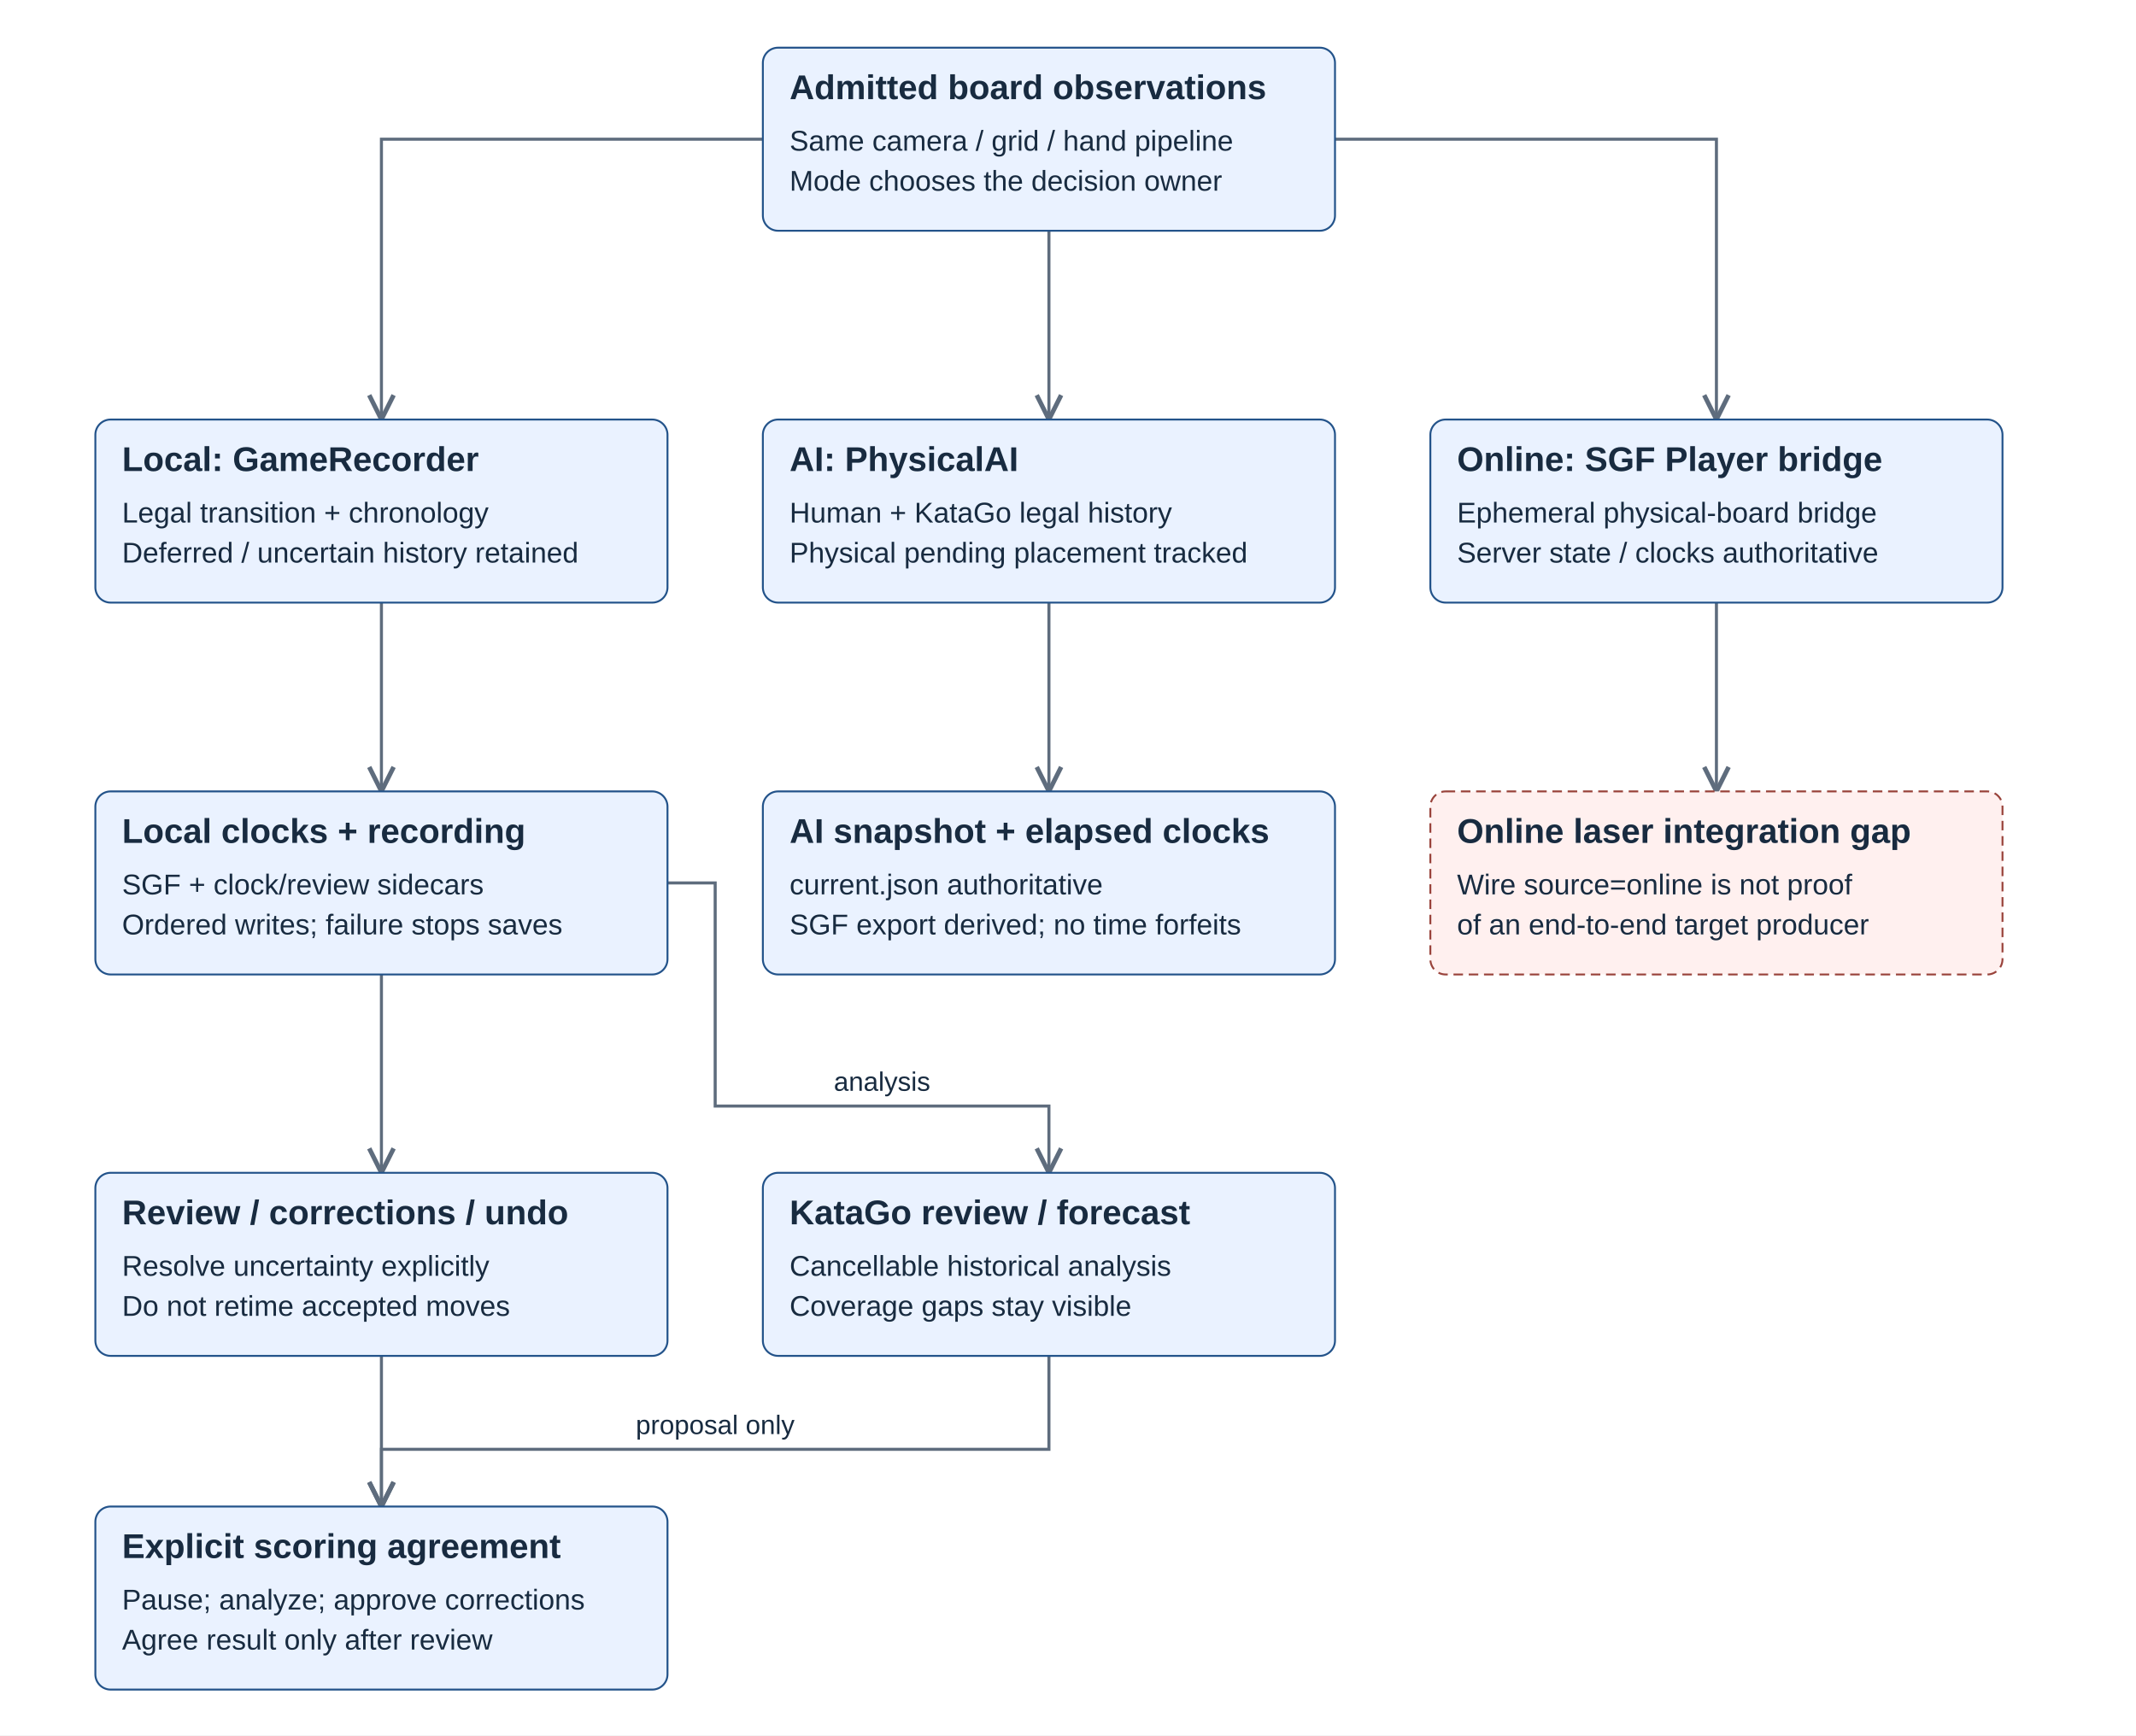
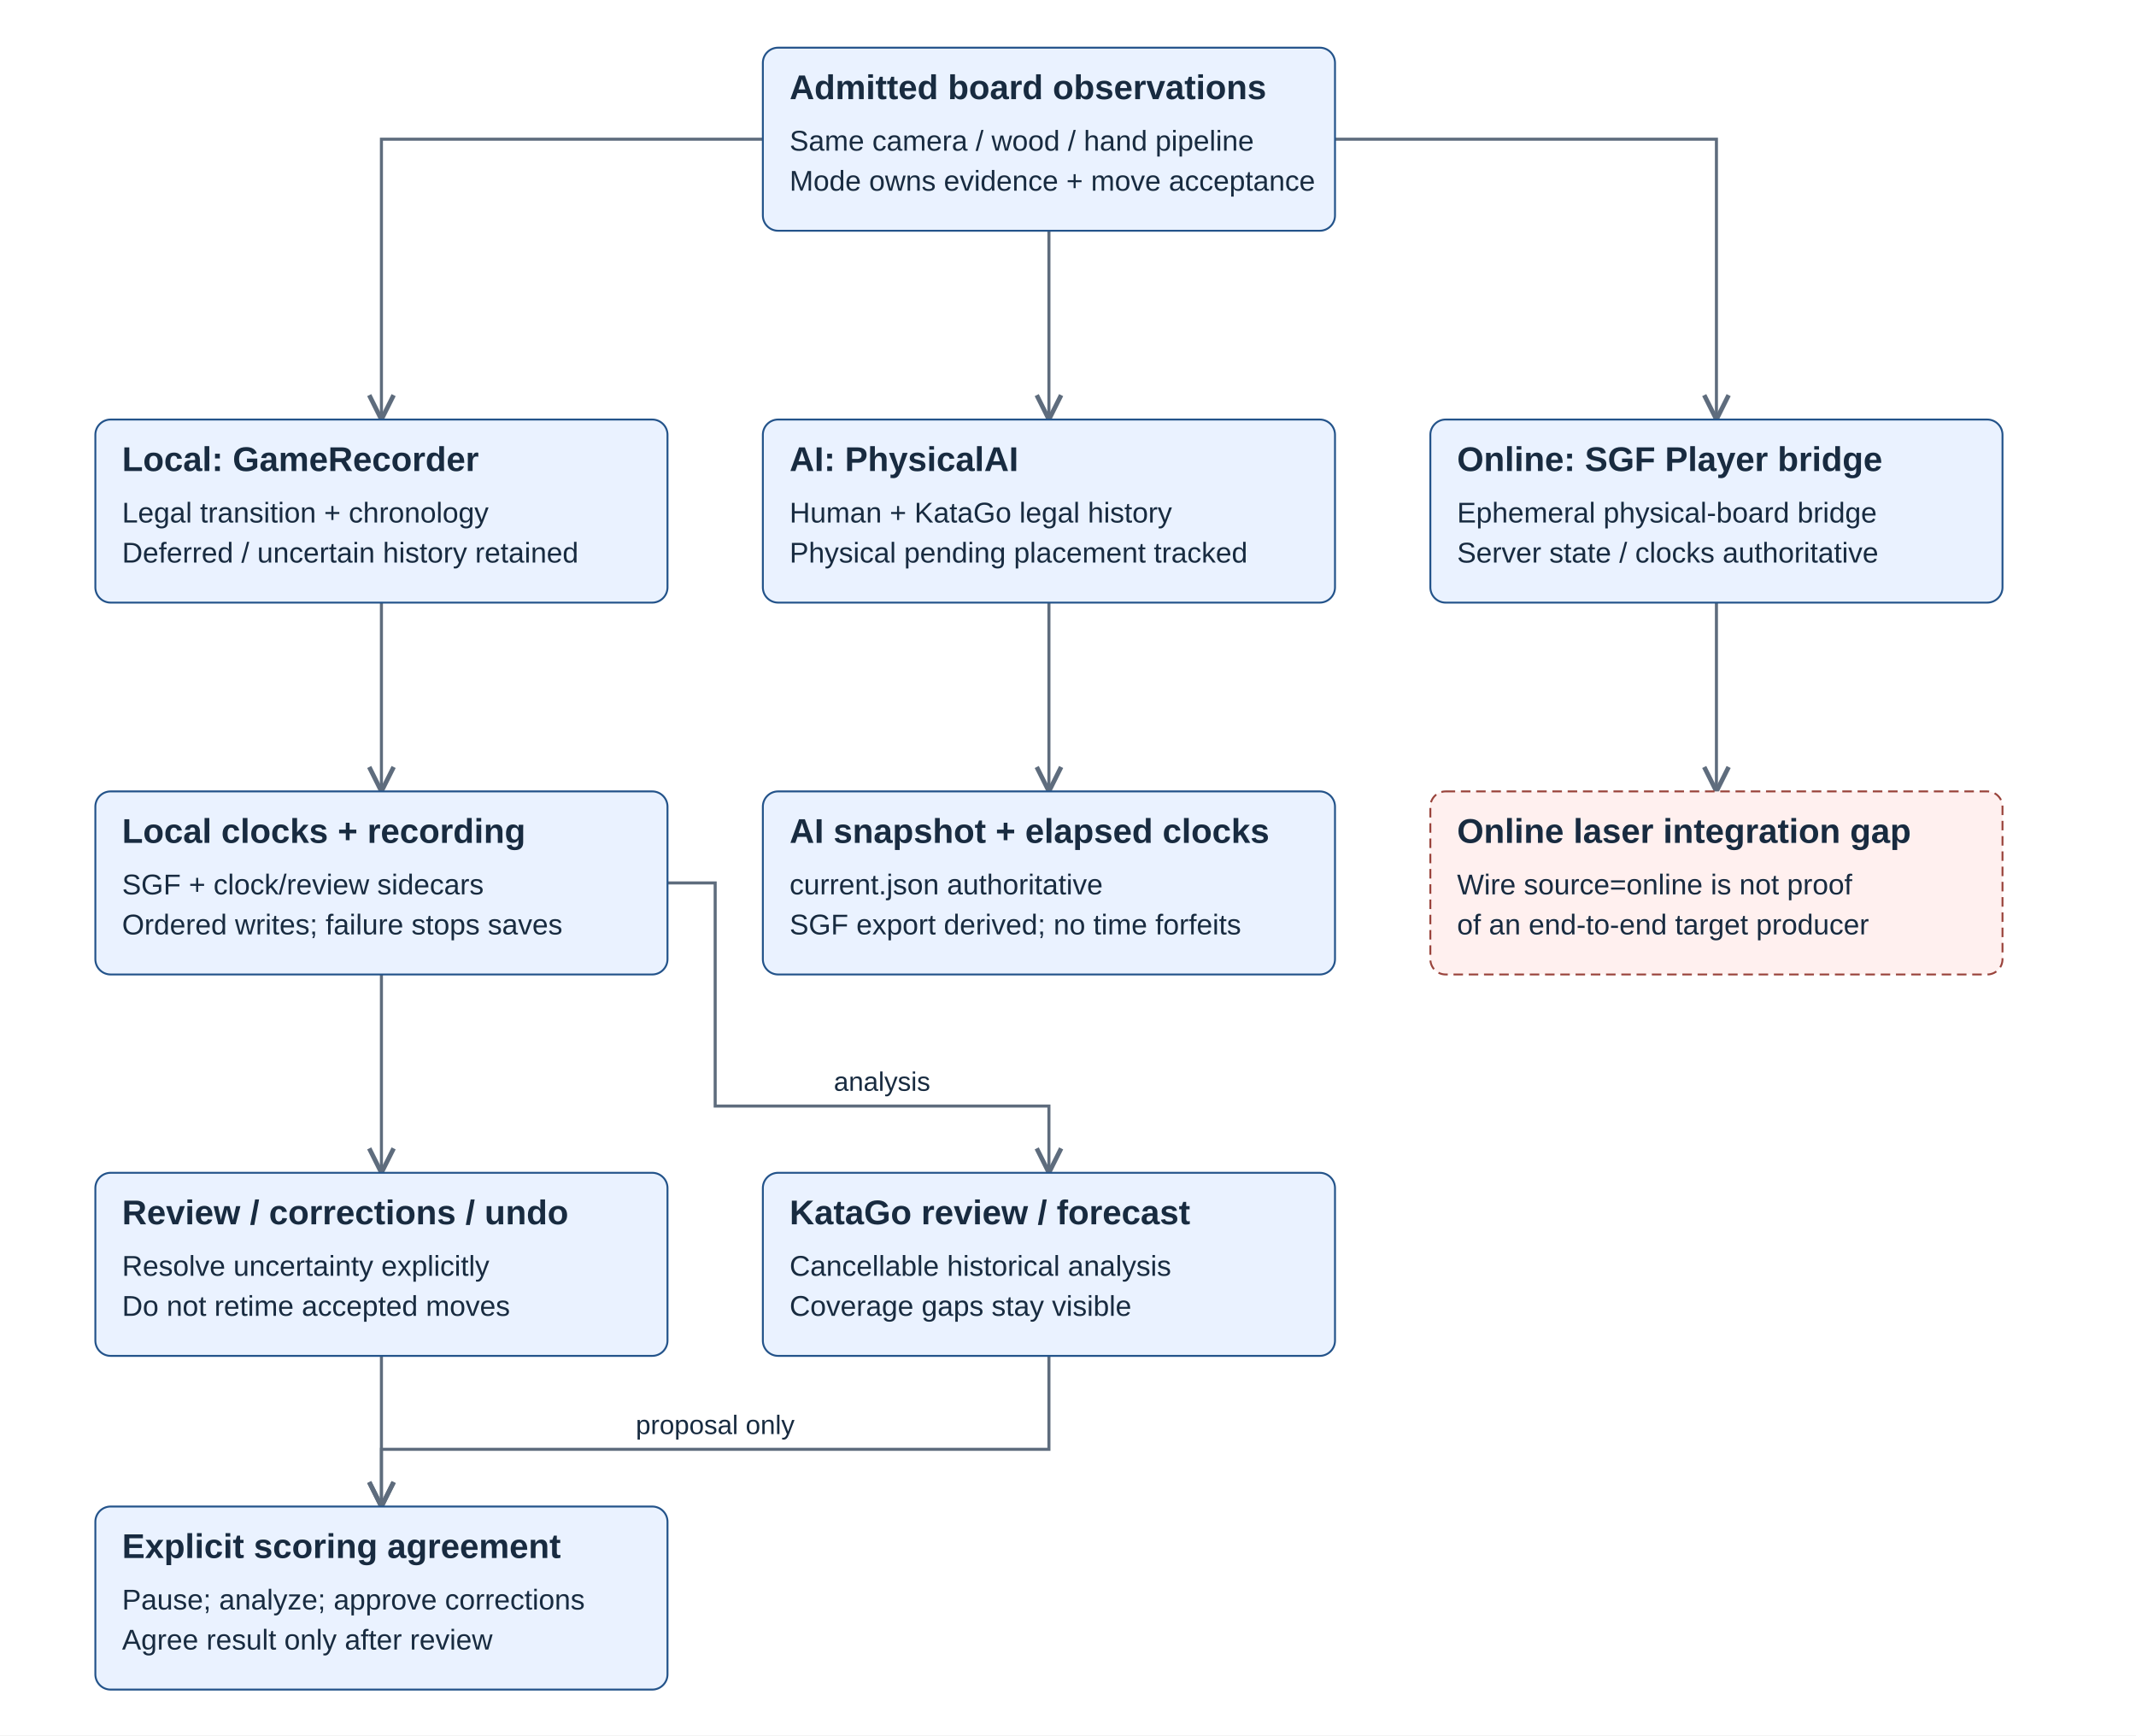
<svg xmlns="http://www.w3.org/2000/svg" viewBox="0 0 1120 910" width="1120" height="910" role="img" aria-labelledby="modes-title modes-desc">
  <defs>
    <marker id="arrow" markerWidth="10" markerHeight="10" refX="9" refY="5" orient="auto-start-reverse">
      <path d="M 1 1 L 9 5 L 1 9" fill="none" stroke="#5e6c7d" stroke-width="1.5" />
    </marker>
  </defs>
  <style>text{font-family:Arial,Helvetica,sans-serif;fill:#182b40}.edge-label{font-size:14px;paint-order:stroke;stroke:#fff;stroke-width:7px;stroke-linejoin:round}.node-title{font-size:18px;font-weight:600}.node-body{font-size:15px}</style>
  <rect width="100%" height="100%" fill="#fff" />
  <polyline points="400.0,73.0 200,73.0 200,140 200.0,220.0" fill="none" stroke="#5e6c7d" stroke-width="1.6" marker-end="url(#arrow)" />
  <polyline points="550.0,121.0 550.0,220.0" fill="none" stroke="#5e6c7d" stroke-width="1.6" marker-end="url(#arrow)" />
  <polyline points="700.0,73.0 900,73.0 900,140 900.0,220.0" fill="none" stroke="#5e6c7d" stroke-width="1.6" marker-end="url(#arrow)" />
  <polyline points="200.0,316.0 200.0,415.0" fill="none" stroke="#5e6c7d" stroke-width="1.6" marker-end="url(#arrow)" />
  <polyline points="550.0,316.0 550.0,415.0" fill="none" stroke="#5e6c7d" stroke-width="1.6" marker-end="url(#arrow)" />
  <polyline points="900.0,316.0 900.0,415.0" fill="none" stroke="#5e6c7d" stroke-width="1.6" marker-end="url(#arrow)" />
  <polyline points="200.0,511.0 200.0,615.0" fill="none" stroke="#5e6c7d" stroke-width="1.6" marker-end="url(#arrow)" />
  <polyline points="350.0,463.0 375,463 375,580 550,580 550.0,615.0" fill="none" stroke="#5e6c7d" stroke-width="1.6" marker-end="url(#arrow)" />
  <text class="edge-label" x="462.5" y="572.0" text-anchor="middle">analysis</text>
  <polyline points="200.0,711.0 200.0,790.0" fill="none" stroke="#5e6c7d" stroke-width="1.6" marker-end="url(#arrow)" />
  <polyline points="550.0,711.0 550,760 200,760 200.0,790.0" fill="none" stroke="#5e6c7d" stroke-width="1.6" marker-end="url(#arrow)" />
  <text class="edge-label" x="375.0" y="752.0" text-anchor="middle">proposal only</text>
  <g data-node="observation">
    <rect x="400" y="25" width="300" height="96" rx="8" fill="#eaf2ff" stroke="#23538a" />
    <text class="node-title" x="414" y="52">Admitted board observations</text>
-     <text class="node-body" x="414" y="79">Same camera / grid / hand pipeline</text>
-     <text class="node-body" x="414" y="100">Mode chooses the decision owner</text>
+     <text class="node-body" x="414" y="79">Same camera / wood / hand pipeline</text>
+     <text class="node-body" x="414" y="100">Mode owns evidence + move acceptance</text>
  </g>
  <g data-node="local">
    <rect x="50" y="220" width="300" height="96" rx="8" fill="#eaf2ff" stroke="#23538a" />
    <text class="node-title" x="64" y="247">Local: GameRecorder</text>
    <text class="node-body" x="64" y="274">Legal transition + chronology</text>
    <text class="node-body" x="64" y="295">Deferred / uncertain history retained</text>
  </g>
  <g data-node="ai">
    <rect x="400" y="220" width="300" height="96" rx="8" fill="#eaf2ff" stroke="#23538a" />
    <text class="node-title" x="414" y="247">AI: PhysicalAI</text>
    <text class="node-body" x="414" y="274">Human + KataGo legal history</text>
    <text class="node-body" x="414" y="295">Physical pending placement tracked</text>
  </g>
  <g data-node="online">
    <rect x="750" y="220" width="300" height="96" rx="8" fill="#eaf2ff" stroke="#23538a" />
    <text class="node-title" x="764" y="247">Online: SGF Player bridge</text>
    <text class="node-body" x="764" y="274">Ephemeral physical-board bridge</text>
    <text class="node-body" x="764" y="295">Server state / clocks authoritative</text>
  </g>
  <g data-node="clock">
    <rect x="50" y="415" width="300" height="96" rx="8" fill="#eaf2ff" stroke="#23538a" />
    <text class="node-title" x="64" y="442">Local clocks + recording</text>
    <text class="node-body" x="64" y="469">SGF + clock/review sidecars</text>
    <text class="node-body" x="64" y="490">Ordered writes; failure stops saves</text>
  </g>
  <g data-node="aisave">
    <rect x="400" y="415" width="300" height="96" rx="8" fill="#eaf2ff" stroke="#23538a" />
    <text class="node-title" x="414" y="442">AI snapshot + elapsed clocks</text>
    <text class="node-body" x="414" y="469">current.json authoritative</text>
    <text class="node-body" x="414" y="490">SGF export derived; no time forfeits</text>
  </g>
  <g data-node="gap">
    <rect x="750" y="415" width="300" height="96" rx="8" fill="#fff0ef" stroke="#99433b" stroke-dasharray="5 3" />
    <text class="node-title" x="764" y="442">Online laser integration gap</text>
    <text class="node-body" x="764" y="469">Wire source=online is not proof</text>
    <text class="node-body" x="764" y="490">of an end-to-end target producer</text>
  </g>
  <g data-node="review">
    <rect x="50" y="615" width="300" height="96" rx="8" fill="#eaf2ff" stroke="#23538a" />
    <text class="node-title" x="64" y="642">Review / corrections / undo</text>
    <text class="node-body" x="64" y="669">Resolve uncertainty explicitly</text>
    <text class="node-body" x="64" y="690">Do not retime accepted moves</text>
  </g>
  <g data-node="analysis">
    <rect x="400" y="615" width="300" height="96" rx="8" fill="#eaf2ff" stroke="#23538a" />
    <text class="node-title" x="414" y="642">KataGo review / forecast</text>
    <text class="node-body" x="414" y="669">Cancellable historical analysis</text>
    <text class="node-body" x="414" y="690">Coverage gaps stay visible</text>
  </g>
  <g data-node="score">
    <rect x="50" y="790" width="300" height="96" rx="8" fill="#eaf2ff" stroke="#23538a" />
    <text class="node-title" x="64" y="817">Explicit scoring agreement</text>
    <text class="node-body" x="64" y="844">Pause; analyze; approve corrections</text>
    <text class="node-body" x="64" y="865">Agree result only after review</text>
  </g>
</svg>
